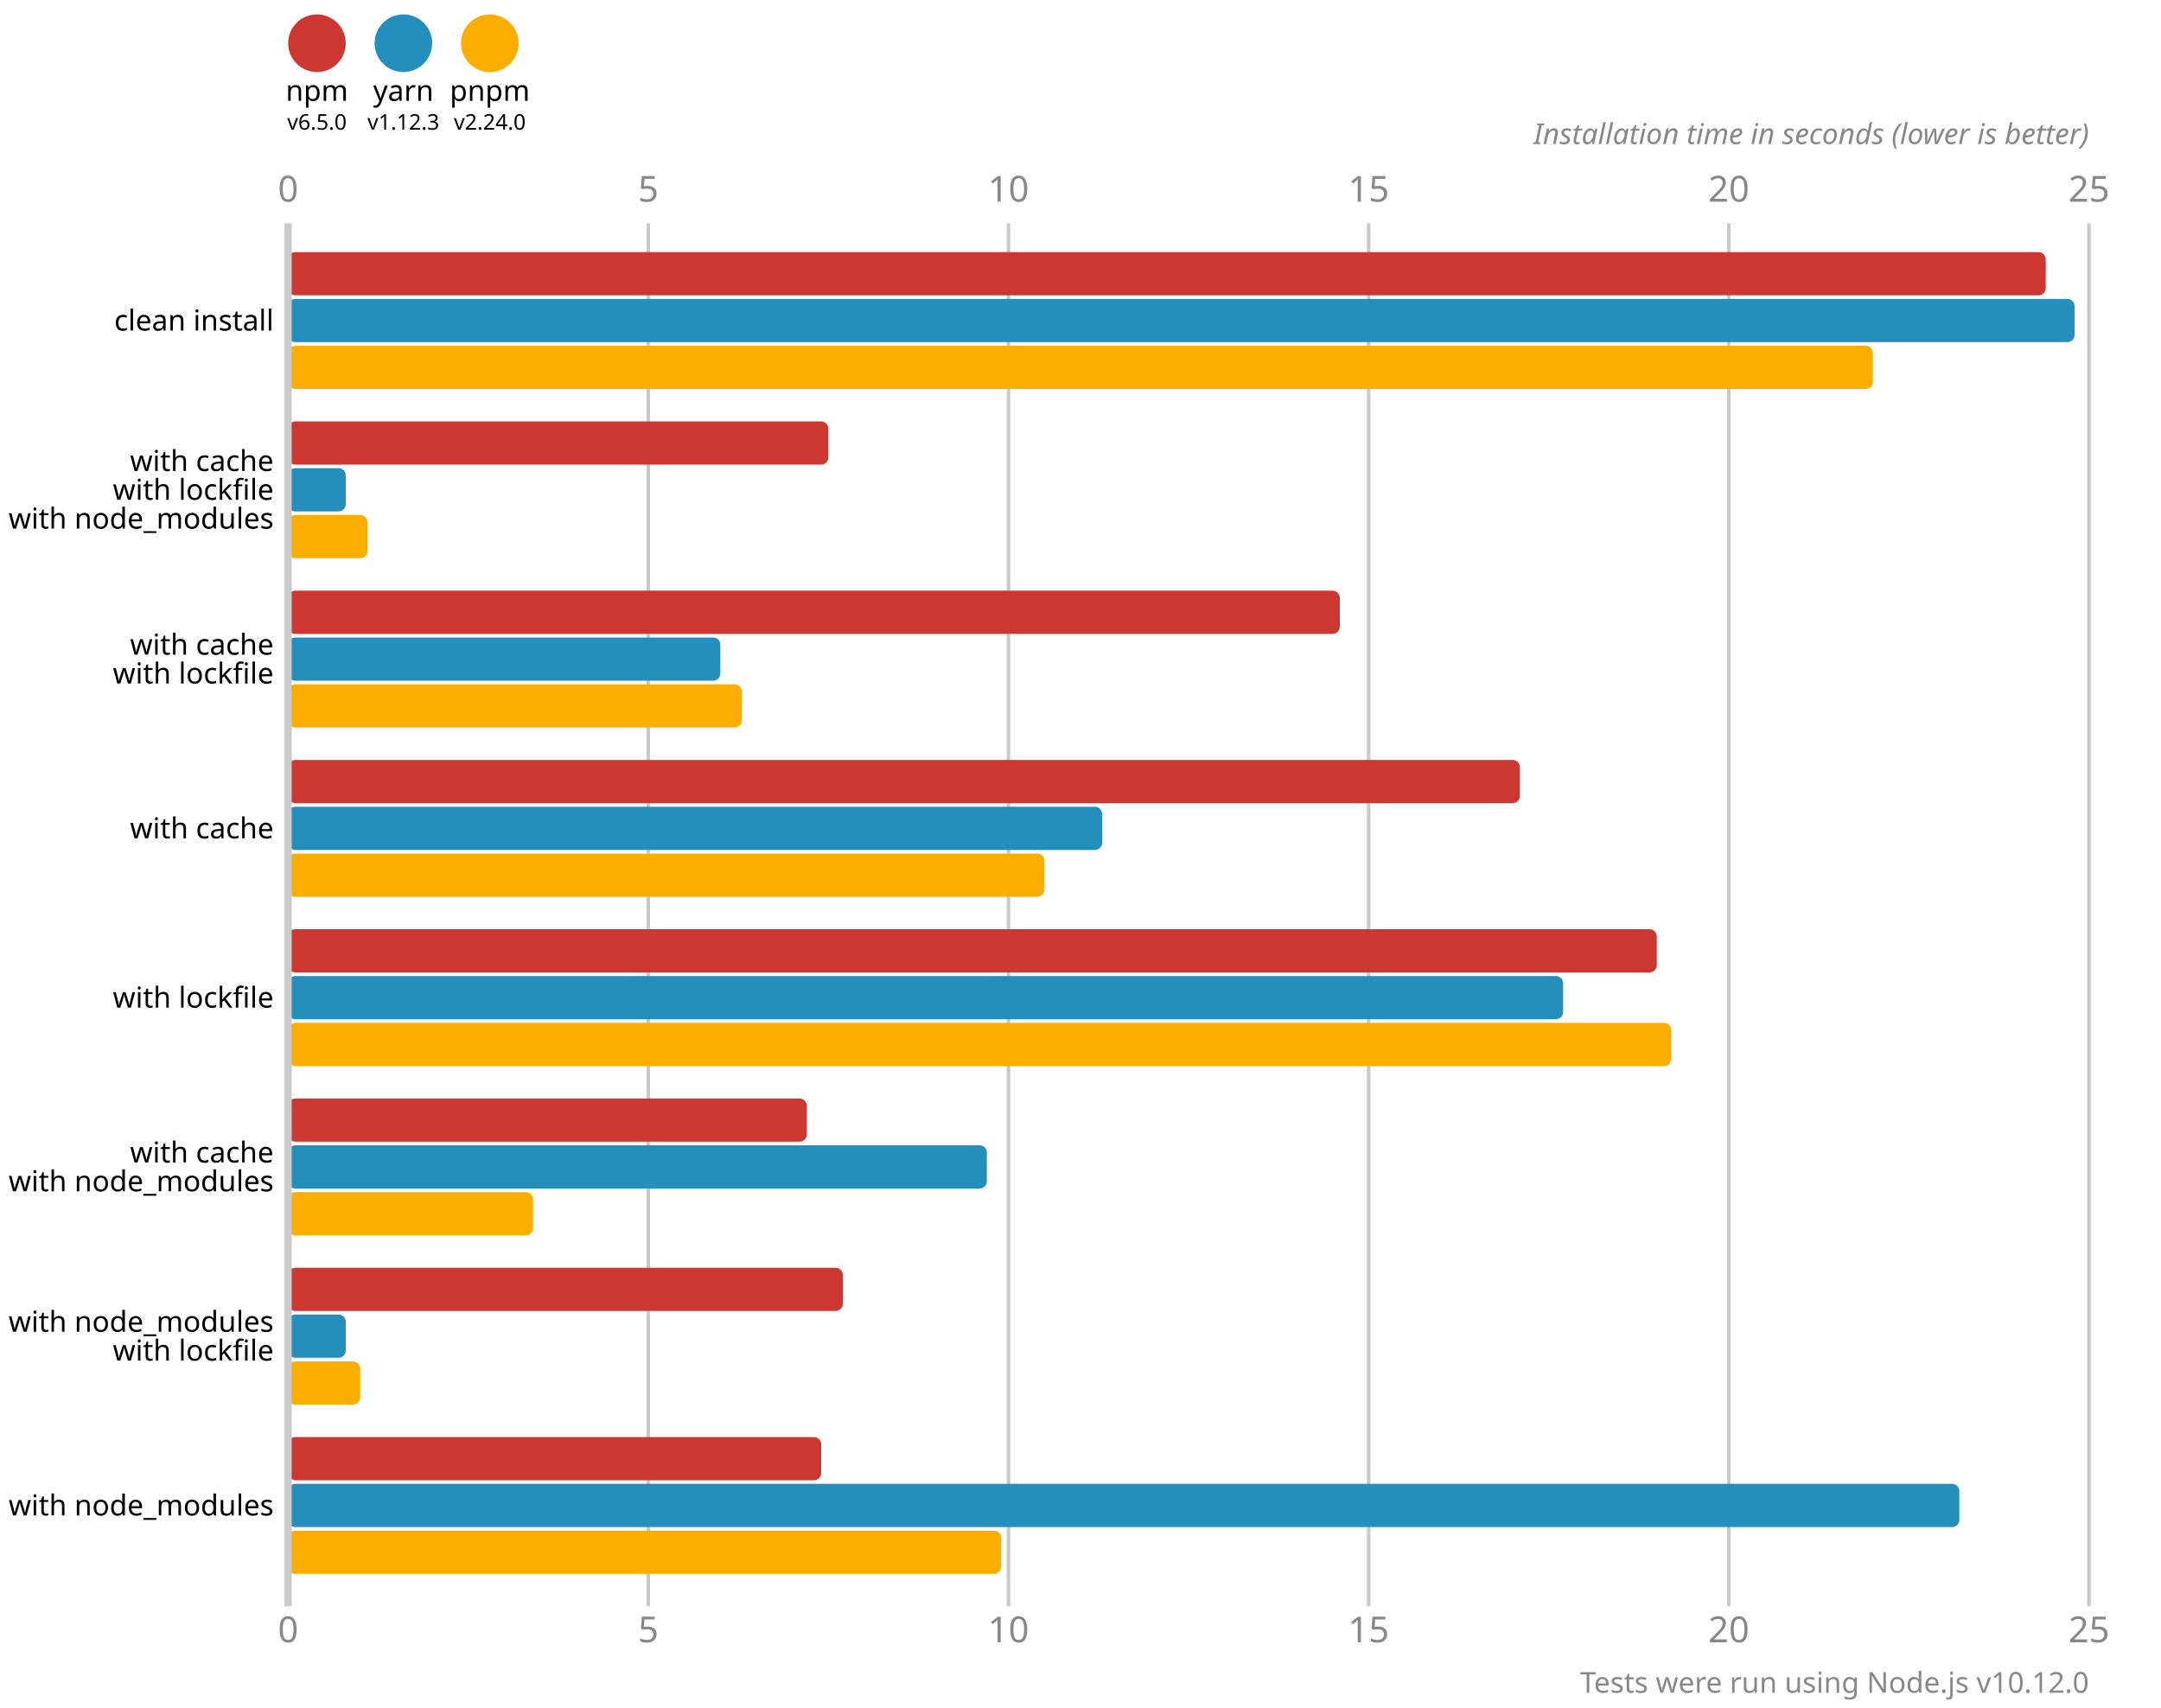
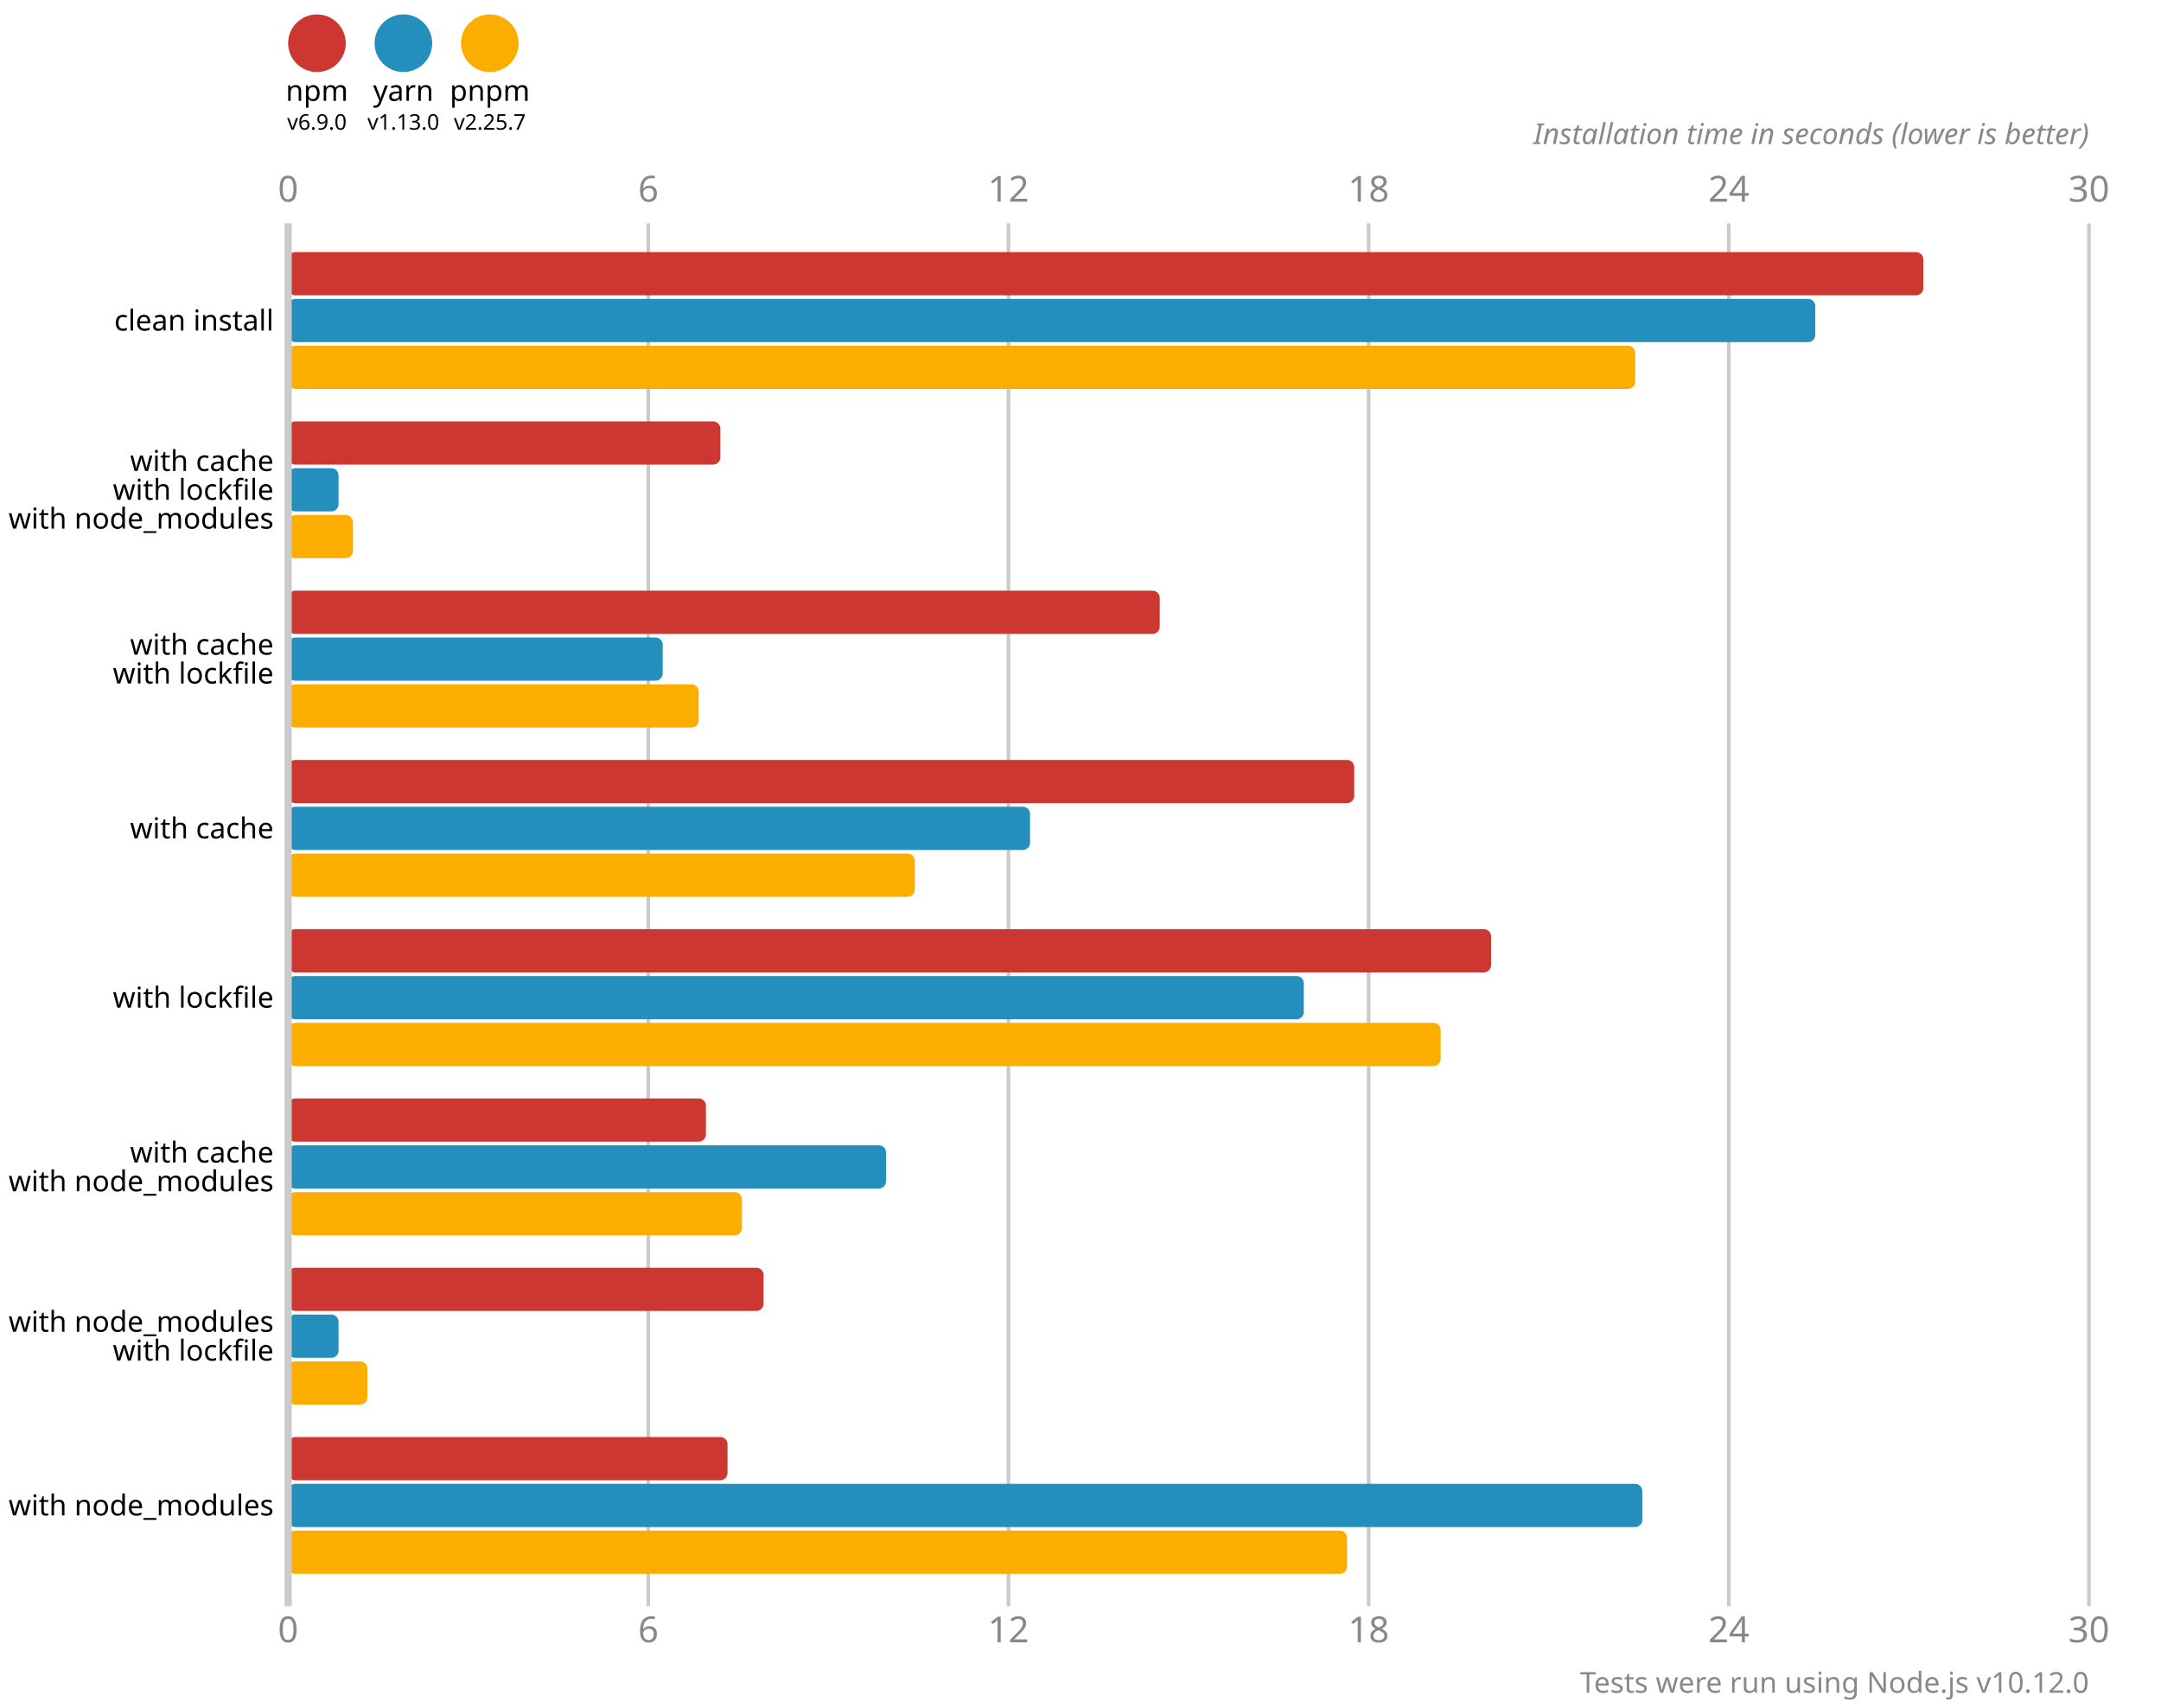
<svg xmlns="http://www.w3.org/2000/svg" version="1.1" viewBox="0 0 300 237">
  <style>
    .font { font-family: sans-serif; }
    .s3 { font-size: 3px; }
    .s4 { font-size: 4px; }
    .s5 { font-size: 5px; }
    .line { stroke: #cacaca; }
    .width { stroke-width: 0.5; }
    .text { fill: #888; }
  </style>
  <circle cx="44" cy="6" r="4" fill="#cd3731" />
  <text x="44" y="14" class="font s4" text-anchor="middle">npm</text>
-   <text x="44" y="18" class="font s3" text-anchor="middle">v6.5.0</text>
+   <text x="44" y="18" class="font s3" text-anchor="middle">v6.9.0</text>
  <circle cx="56" cy="6" r="4" fill="#248ebd" />
  <text x="56" y="14" class="font s4" text-anchor="middle">yarn</text>
-   <text x="56" y="18" class="font s3" text-anchor="middle">v1.12.3</text>
+   <text x="56" y="18" class="font s3" text-anchor="middle">v1.13.0</text>
  <circle cx="68" cy="6" r="4" fill="#fbae00" />
  <text x="68" y="14" class="font s4" text-anchor="middle">pnpm</text>
-   <text x="68" y="18" class="font s3" text-anchor="middle">v2.24.0</text>
+   <text x="68" y="18" class="font s3" text-anchor="middle">v2.25.7</text>
  <text x="40" y="28" class="font s5 text" text-anchor="middle">0</text>
  <text x="40" y="228" class="font s5 text" text-anchor="middle">0</text>
  <line x1="90" y1="31" x2="90" y2="223" class="line width" />
-   <text x="90" y="28" class="font s5 text" text-anchor="middle">5</text>
-   <text x="90" y="228" class="font s5 text" text-anchor="middle">5</text>
+   <text x="90" y="28" class="font s5 text" text-anchor="middle">6</text>
+   <text x="90" y="228" class="font s5 text" text-anchor="middle">6</text>
  <line x1="140" y1="31" x2="140" y2="223" class="line width" />
-   <text x="140" y="28" class="font s5 text" text-anchor="middle">10</text>
-   <text x="140" y="228" class="font s5 text" text-anchor="middle">10</text>
+   <text x="140" y="28" class="font s5 text" text-anchor="middle">12</text>
+   <text x="140" y="228" class="font s5 text" text-anchor="middle">12</text>
  <line x1="190" y1="31" x2="190" y2="223" class="line width" />
-   <text x="190" y="28" class="font s5 text" text-anchor="middle">15</text>
-   <text x="190" y="228" class="font s5 text" text-anchor="middle">15</text>
+   <text x="190" y="28" class="font s5 text" text-anchor="middle">18</text>
+   <text x="190" y="228" class="font s5 text" text-anchor="middle">18</text>
  <line x1="240" y1="31" x2="240" y2="223" class="line width" />
-   <text x="240" y="28" class="font s5 text" text-anchor="middle">20</text>
-   <text x="240" y="228" class="font s5 text" text-anchor="middle">20</text>
+   <text x="240" y="28" class="font s5 text" text-anchor="middle">24</text>
+   <text x="240" y="228" class="font s5 text" text-anchor="middle">24</text>
  <line x1="290" y1="31" x2="290" y2="223" class="line width" />
-   <text x="290" y="28" class="font s5 text" text-anchor="middle">25</text>
-   <text x="290" y="228" class="font s5 text" text-anchor="middle">25</text>
+   <text x="290" y="28" class="font s5 text" text-anchor="middle">30</text>
+   <text x="290" y="228" class="font s5 text" text-anchor="middle">30</text>
  <text x="290" y="20" class="font s4 text" font-style="italic" text-anchor="end">Installation time in seconds (lower is better)</text>
-   <rect x="40" y="35" width="244" height="6" fill="#cd3731" rx="1" ry="1" />
-   <rect x="40" y="41.5" width="248" height="6" fill="#248ebd" rx="1" ry="1" />
-   <rect x="40" y="48" width="220" height="6" fill="#fbae00" rx="1" ry="1" />
-   <rect x="40" y="58.5" width="75" height="6" fill="#cd3731" rx="1" ry="1" />
-   <rect x="40" y="65" width="8" height="6" fill="#248ebd" rx="1" ry="1" />
-   <rect x="40" y="71.5" width="11" height="6" fill="#fbae00" rx="1" ry="1" />
-   <rect x="40" y="82" width="146" height="6" fill="#cd3731" rx="1" ry="1" />
-   <rect x="40" y="88.5" width="60" height="6" fill="#248ebd" rx="1" ry="1" />
-   <rect x="40" y="95" width="63" height="6" fill="#fbae00" rx="1" ry="1" />
-   <rect x="40" y="105.5" width="171" height="6" fill="#cd3731" rx="1" ry="1" />
-   <rect x="40" y="112" width="113" height="6" fill="#248ebd" rx="1" ry="1" />
-   <rect x="40" y="118.5" width="105" height="6" fill="#fbae00" rx="1" ry="1" />
-   <rect x="40" y="129" width="190" height="6" fill="#cd3731" rx="1" ry="1" />
-   <rect x="40" y="135.5" width="177" height="6" fill="#248ebd" rx="1" ry="1" />
-   <rect x="40" y="142" width="192" height="6" fill="#fbae00" rx="1" ry="1" />
-   <rect x="40" y="152.5" width="72" height="6" fill="#cd3731" rx="1" ry="1" />
-   <rect x="40" y="159" width="97" height="6" fill="#248ebd" rx="1" ry="1" />
-   <rect x="40" y="165.5" width="34" height="6" fill="#fbae00" rx="1" ry="1" />
-   <rect x="40" y="176" width="77" height="6" fill="#cd3731" rx="1" ry="1" />
-   <rect x="40" y="182.5" width="8" height="6" fill="#248ebd" rx="1" ry="1" />
-   <rect x="40" y="189" width="10" height="6" fill="#fbae00" rx="1" ry="1" />
-   <rect x="40" y="199.5" width="74" height="6" fill="#cd3731" rx="1" ry="1" />
-   <rect x="40" y="206" width="232" height="6" fill="#248ebd" rx="1" ry="1" />
-   <rect x="40" y="212.5" width="99" height="6" fill="#fbae00" rx="1" ry="1" />
+   <rect x="40" y="35" width="227" height="6" fill="#cd3731" rx="1" ry="1" />
+   <rect x="40" y="41.5" width="212" height="6" fill="#248ebd" rx="1" ry="1" />
+   <rect x="40" y="48" width="187" height="6" fill="#fbae00" rx="1" ry="1" />
+   <rect x="40" y="58.5" width="60" height="6" fill="#cd3731" rx="1" ry="1" />
+   <rect x="40" y="65" width="7" height="6" fill="#248ebd" rx="1" ry="1" />
+   <rect x="40" y="71.5" width="9" height="6" fill="#fbae00" rx="1" ry="1" />
+   <rect x="40" y="82" width="121" height="6" fill="#cd3731" rx="1" ry="1" />
+   <rect x="40" y="88.5" width="52" height="6" fill="#248ebd" rx="1" ry="1" />
+   <rect x="40" y="95" width="57" height="6" fill="#fbae00" rx="1" ry="1" />
+   <rect x="40" y="105.5" width="148" height="6" fill="#cd3731" rx="1" ry="1" />
+   <rect x="40" y="112" width="103" height="6" fill="#248ebd" rx="1" ry="1" />
+   <rect x="40" y="118.5" width="87" height="6" fill="#fbae00" rx="1" ry="1" />
+   <rect x="40" y="129" width="167" height="6" fill="#cd3731" rx="1" ry="1" />
+   <rect x="40" y="135.5" width="141" height="6" fill="#248ebd" rx="1" ry="1" />
+   <rect x="40" y="142" width="160" height="6" fill="#fbae00" rx="1" ry="1" />
+   <rect x="40" y="152.5" width="58" height="6" fill="#cd3731" rx="1" ry="1" />
+   <rect x="40" y="159" width="83" height="6" fill="#248ebd" rx="1" ry="1" />
+   <rect x="40" y="165.5" width="63" height="6" fill="#fbae00" rx="1" ry="1" />
+   <rect x="40" y="176" width="66" height="6" fill="#cd3731" rx="1" ry="1" />
+   <rect x="40" y="182.5" width="7" height="6" fill="#248ebd" rx="1" ry="1" />
+   <rect x="40" y="189" width="11" height="6" fill="#fbae00" rx="1" ry="1" />
+   <rect x="40" y="199.5" width="61" height="6" fill="#cd3731" rx="1" ry="1" />
+   <rect x="40" y="206" width="188" height="6" fill="#248ebd" rx="1" ry="1" />
+   <rect x="40" y="212.5" width="147" height="6" fill="#fbae00" rx="1" ry="1" />
  <line x1="40" y1="31" x2="40" y2="223" class="line" />
  <text x="38" y="44.5" class="font s4" dominant-baseline="middle" text-anchor="end">clean install</text>
  <text x="38" y="64" class="font s4" dominant-baseline="middle" text-anchor="end">with cache</text>
  <text x="38" y="68" class="font s4" dominant-baseline="middle" text-anchor="end">with lockfile</text>
  <text x="38" y="72" class="font s4" dominant-baseline="middle" text-anchor="end">with node_modules</text>
  <text x="38" y="89.5" class="font s4" dominant-baseline="middle" text-anchor="end">with cache</text>
  <text x="38" y="93.5" class="font s4" dominant-baseline="middle" text-anchor="end">with lockfile</text>
  <text x="38" y="115" class="font s4" dominant-baseline="middle" text-anchor="end">with cache</text>
  <text x="38" y="138.5" class="font s4" dominant-baseline="middle" text-anchor="end">with lockfile</text>
  <text x="38" y="160" class="font s4" dominant-baseline="middle" text-anchor="end">with cache</text>
  <text x="38" y="164" class="font s4" dominant-baseline="middle" text-anchor="end">with node_modules</text>
  <text x="38" y="183.5" class="font s4" dominant-baseline="middle" text-anchor="end">with node_modules</text>
  <text x="38" y="187.5" class="font s4" dominant-baseline="middle" text-anchor="end">with lockfile</text>
  <text x="38" y="209" class="font s4" dominant-baseline="middle" text-anchor="end">with node_modules</text>
  <text x="290" y="235" class="font s4 text" text-anchor="end">Tests were run using Node.js v10.12.0</text>
</svg>
